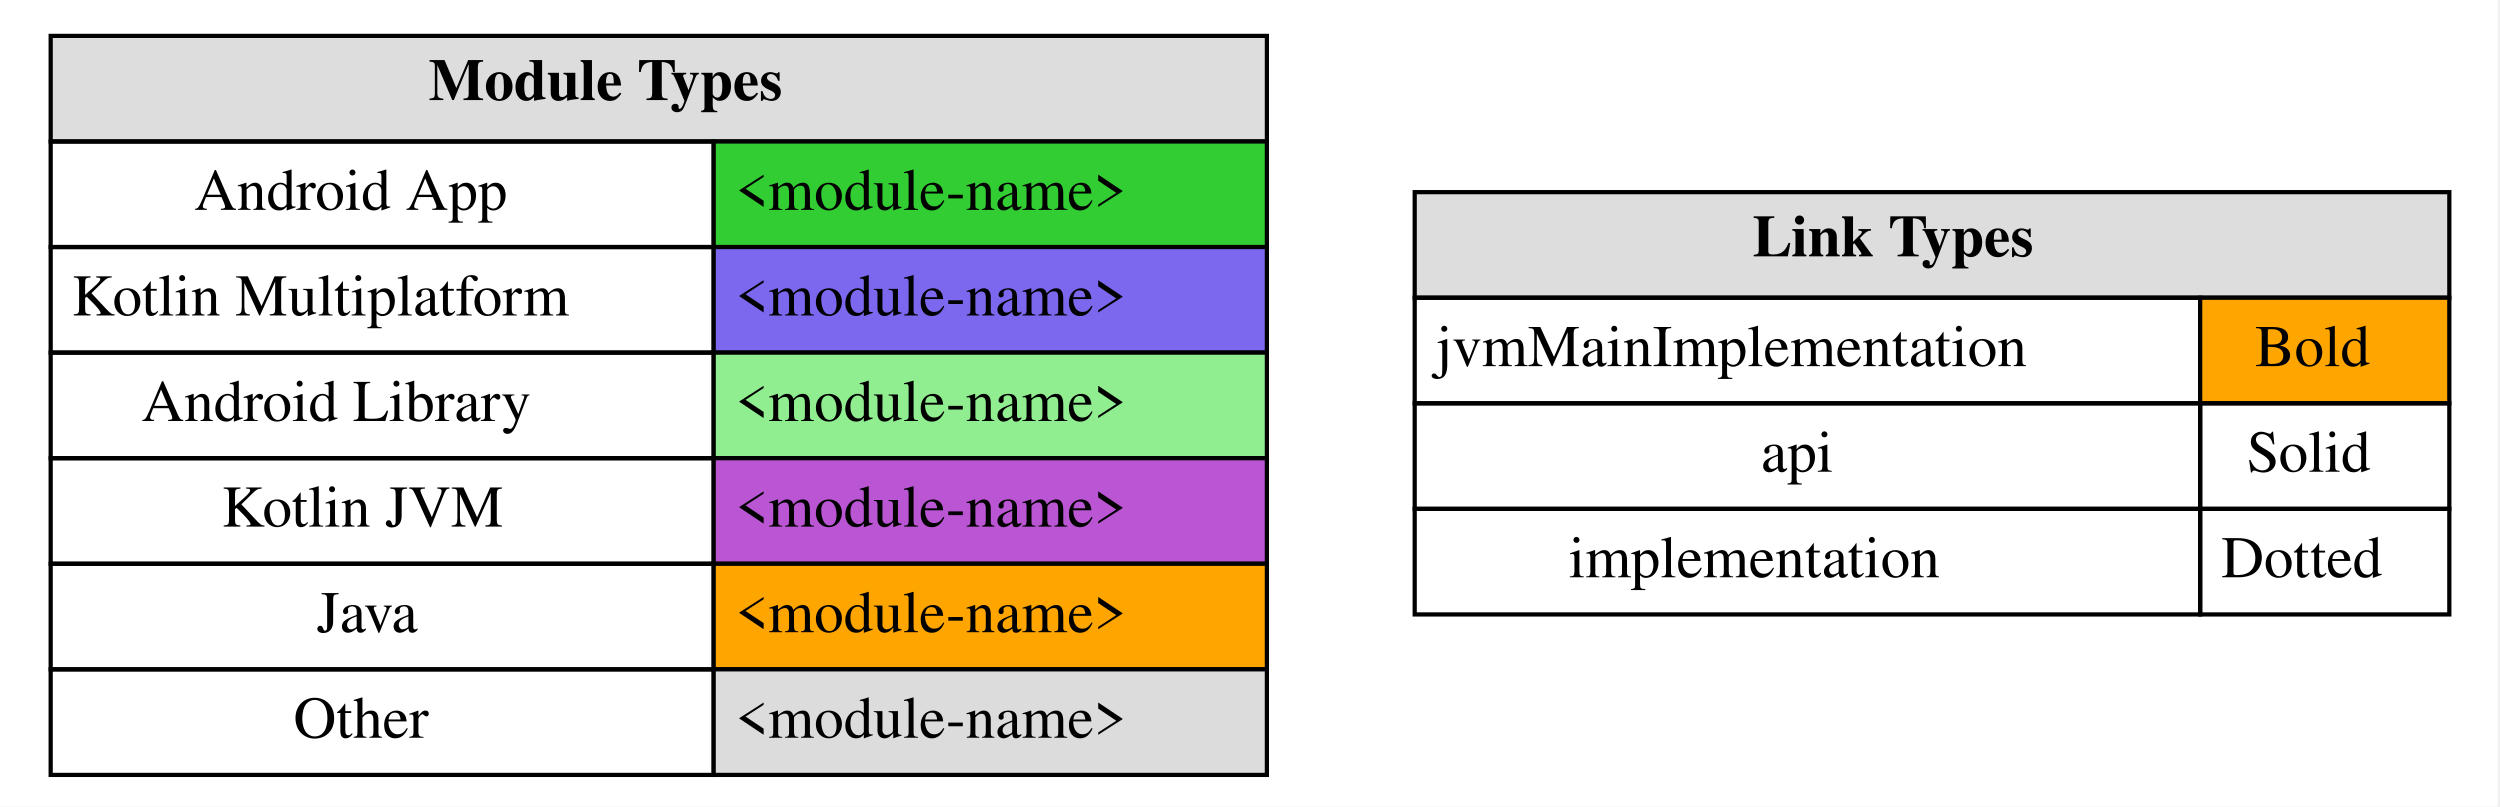
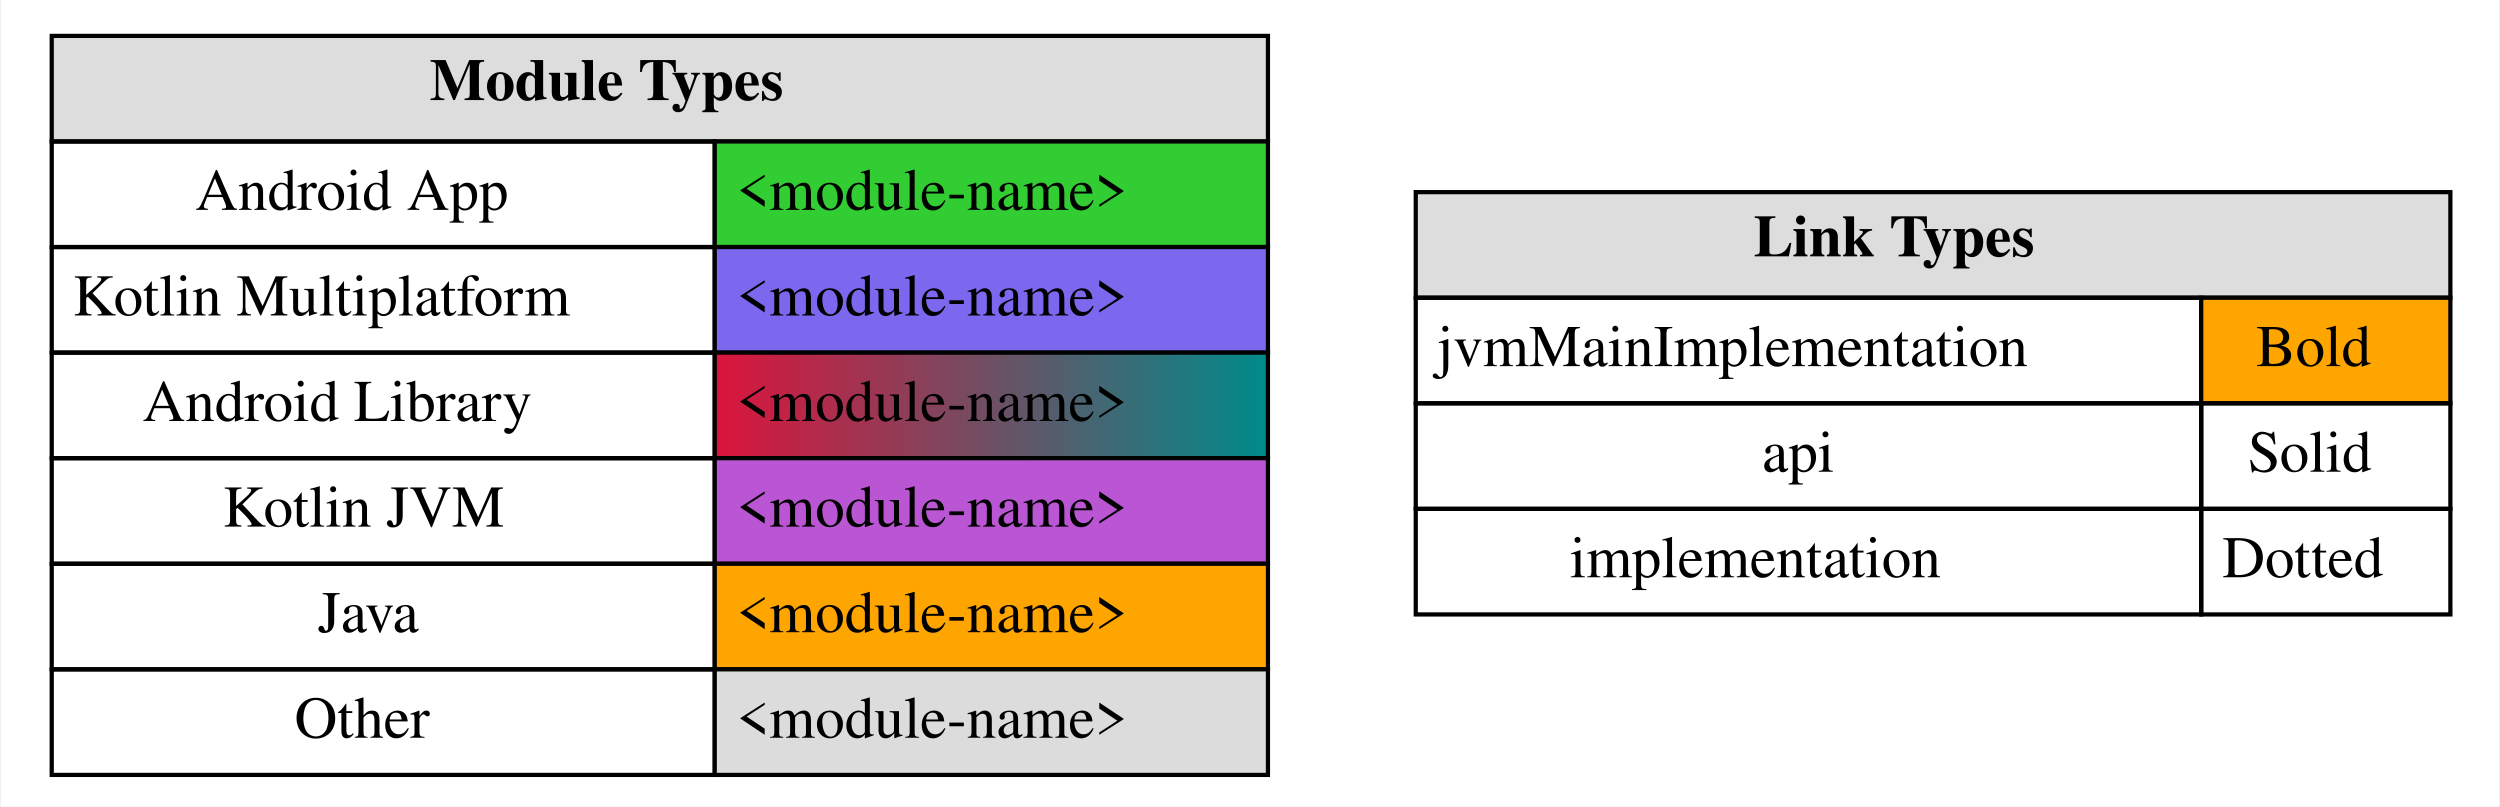
- <svg xmlns="http://www.w3.org/2000/svg" width="592pt" height="191pt" viewBox="0.00 0.00 592.00 191.00">
+ <svg xmlns="http://www.w3.org/2000/svg" width="592pt" height="191pt" viewBox="0.00 0.00 591.50 191.00">
  <g id="graph0" class="graph" transform="scale(1 1) rotate(0) translate(4 187)">
    <polygon fill="white" stroke="transparent" points="-4,4 -4,-187 587.5,-187 587.5,4 -4,4" />
    <g id="node1" class="node">
      <polygon fill="#dddddd" stroke="transparent" points="8,-153.5 8,-178.5 296,-178.5 296,-153.5 8,-153.5" />
      <polygon fill="none" stroke="black" points="8,-153.5 8,-178.5 296,-178.5 296,-153.5 8,-153.5" />
      <text text-anchor="start" x="97.5" y="-163.3" font-family="Times,serif" font-weight="bold" font-size="14.00">Module Types</text>
      <polygon fill="none" stroke="black" points="8,-128.5 8,-153.5 165,-153.5 165,-128.5 8,-128.5" />
      <text text-anchor="start" x="42" y="-137.3" font-family="Times,serif" font-size="14.00">Android App</text>
      <polygon fill="limegreen" stroke="transparent" points="165,-128.5 165,-153.5 296,-153.5 296,-128.5 165,-128.5" />
      <polygon fill="none" stroke="black" points="165,-128.5 165,-153.5 296,-153.5 296,-128.5 165,-128.5" />
      <text text-anchor="start" x="170" y="-137.3" font-family="Times,serif" font-size="14.00">&lt;module-name&gt;</text>
      <polygon fill="none" stroke="black" points="8,-103.5 8,-128.5 165,-128.5 165,-103.5 8,-103.5" />
      <text text-anchor="start" x="13" y="-112.3" font-family="Times,serif" font-size="14.00">Kotlin Multiplatform</text>
      <polygon fill="mediumslateblue" stroke="transparent" points="165,-103.5 165,-128.5 296,-128.5 296,-103.5 165,-103.5" />
      <polygon fill="none" stroke="black" points="165,-103.5 165,-128.5 296,-128.5 296,-103.5 165,-103.5" />
      <text text-anchor="start" x="170" y="-112.3" font-family="Times,serif" font-size="14.00">&lt;module-name&gt;</text>
      <polygon fill="none" stroke="black" points="8,-78.5 8,-103.5 165,-103.5 165,-78.5 8,-78.5" />
      <text text-anchor="start" x="29.5" y="-87.3" font-family="Times,serif" font-size="14.00">Android Library</text>
-       <polygon fill="lightgreen" stroke="transparent" points="165,-78.5 165,-103.5 296,-103.5 296,-78.5 165,-78.5" />
+       <defs>
+         <linearGradient id="l_0" gradientUnits="userSpaceOnUse" x1="165" y1="-91" x2="296" y2="-91">
+           <stop offset="0" style="stop-color:crimson;stop-opacity:1.;" />
+           <stop offset="1" style="stop-color:#008b8b;stop-opacity:1.;" />
+         </linearGradient>
+       </defs>
+       <polygon fill="url(#l_0)" stroke="transparent" points="165,-78.5 165,-103.5 296,-103.5 296,-78.5 165,-78.5" />
      <polygon fill="none" stroke="black" points="165,-78.5 165,-103.5 296,-103.5 296,-78.5 165,-78.5" />
      <text text-anchor="start" x="170" y="-87.3" font-family="Times,serif" font-size="14.00">&lt;module-name&gt;</text>
      <polygon fill="none" stroke="black" points="8,-53.5 8,-78.5 165,-78.5 165,-53.5 8,-53.5" />
      <text text-anchor="start" x="48.5" y="-62.3" font-family="Times,serif" font-size="14.00">Kotlin JVM</text>
      <polygon fill="mediumorchid" stroke="transparent" points="165,-53.5 165,-78.5 296,-78.5 296,-53.5 165,-53.5" />
      <polygon fill="none" stroke="black" points="165,-53.5 165,-78.5 296,-78.5 296,-53.5 165,-53.5" />
      <text text-anchor="start" x="170" y="-62.3" font-family="Times,serif" font-size="14.00">&lt;module-name&gt;</text>
      <polygon fill="none" stroke="black" points="8,-28.5 8,-53.5 165,-53.5 165,-28.5 8,-28.5" />
      <text text-anchor="start" x="71" y="-37.3" font-family="Times,serif" font-size="14.00">Java</text>
      <polygon fill="orange" stroke="transparent" points="165,-28.5 165,-53.5 296,-53.5 296,-28.5 165,-28.5" />
      <polygon fill="none" stroke="black" points="165,-28.5 165,-53.5 296,-53.5 296,-28.5 165,-28.5" />
      <text text-anchor="start" x="170" y="-37.3" font-family="Times,serif" font-size="14.00">&lt;module-name&gt;</text>
      <polygon fill="none" stroke="black" points="8,-3.5 8,-28.5 165,-28.5 165,-3.5 8,-3.5" />
      <text text-anchor="start" x="65.5" y="-12.3" font-family="Times,serif" font-size="14.00">Other</text>
      <polygon fill="gainsboro" stroke="transparent" points="165,-3.5 165,-28.5 296,-28.5 296,-3.5 165,-3.5" />
      <polygon fill="none" stroke="black" points="165,-3.5 165,-28.5 296,-28.5 296,-3.5 165,-3.5" />
      <text text-anchor="start" x="170" y="-12.3" font-family="Times,serif" font-size="14.00">&lt;module-name&gt;</text>
    </g>
    <g id="node2" class="node">
      <polygon fill="#dddddd" stroke="transparent" points="331,-116.5 331,-141.5 576,-141.5 576,-116.5 331,-116.5" />
      <polygon fill="none" stroke="black" points="331,-116.5 331,-141.5 576,-141.5 576,-116.5 331,-116.5" />
      <text text-anchor="start" x="411" y="-126.3" font-family="Times,serif" font-weight="bold" font-size="14.00">Link Types</text>
      <polygon fill="none" stroke="black" points="331,-91.5 331,-116.5 517,-116.5 517,-91.5 331,-91.5" />
      <text text-anchor="start" x="336" y="-100.3" font-family="Times,serif" font-size="14.00">jvmMainImplementation</text>
      <polygon fill="orange" stroke="transparent" points="517,-91.5 517,-116.5 576,-116.5 576,-91.5 517,-91.5" />
      <polygon fill="none" stroke="black" points="517,-91.5 517,-116.5 576,-116.5 576,-91.5 517,-91.5" />
      <text text-anchor="start" x="530" y="-100.3" font-family="Times,serif" font-size="14.00">Bold</text>
      <polygon fill="none" stroke="black" points="331,-66.5 331,-91.5 517,-91.5 517,-66.5 331,-66.5" />
      <text text-anchor="start" x="413" y="-75.3" font-family="Times,serif" font-size="14.00">api</text>
      <polygon fill="none" stroke="black" points="517,-66.5 517,-91.5 576,-91.5 576,-66.5 517,-66.5" />
      <text text-anchor="start" x="528" y="-75.3" font-family="Times,serif" font-size="14.00">Solid</text>
      <polygon fill="none" stroke="black" points="331,-41.5 331,-66.5 517,-66.5 517,-41.5 331,-41.5" />
      <text text-anchor="start" x="367.5" y="-50.3" font-family="Times,serif" font-size="14.00">implementation</text>
      <polygon fill="none" stroke="black" points="517,-41.5 517,-66.5 576,-66.5 576,-41.5 517,-41.5" />
      <text text-anchor="start" x="522" y="-50.3" font-family="Times,serif" font-size="14.00">Dotted</text>
    </g>
  </g>
</svg>
